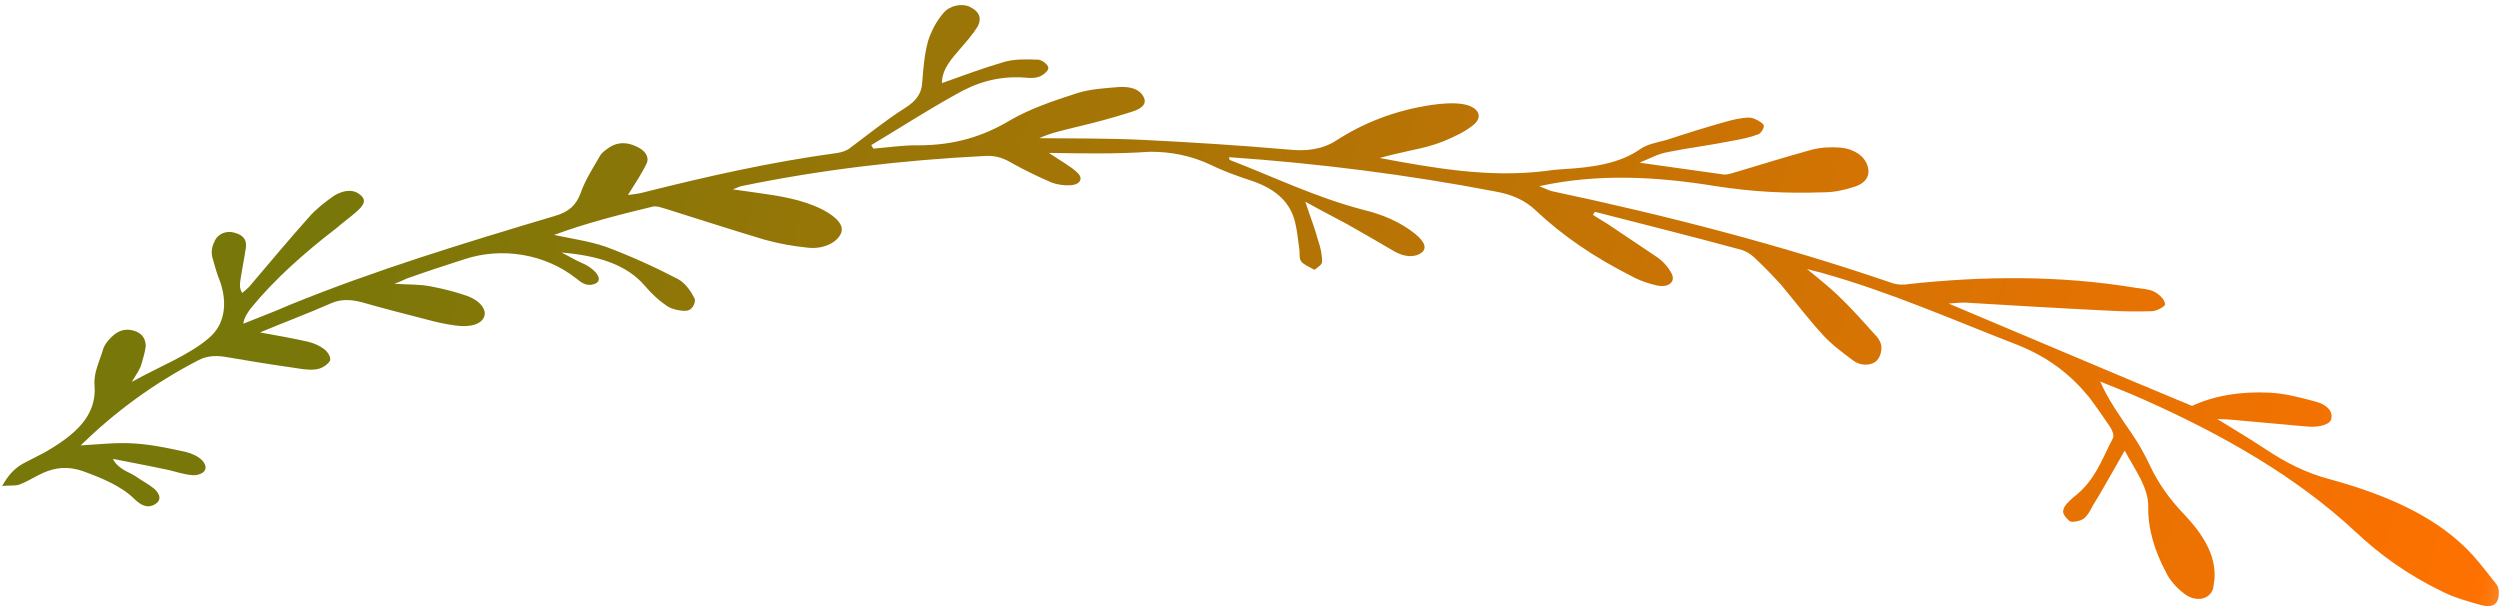
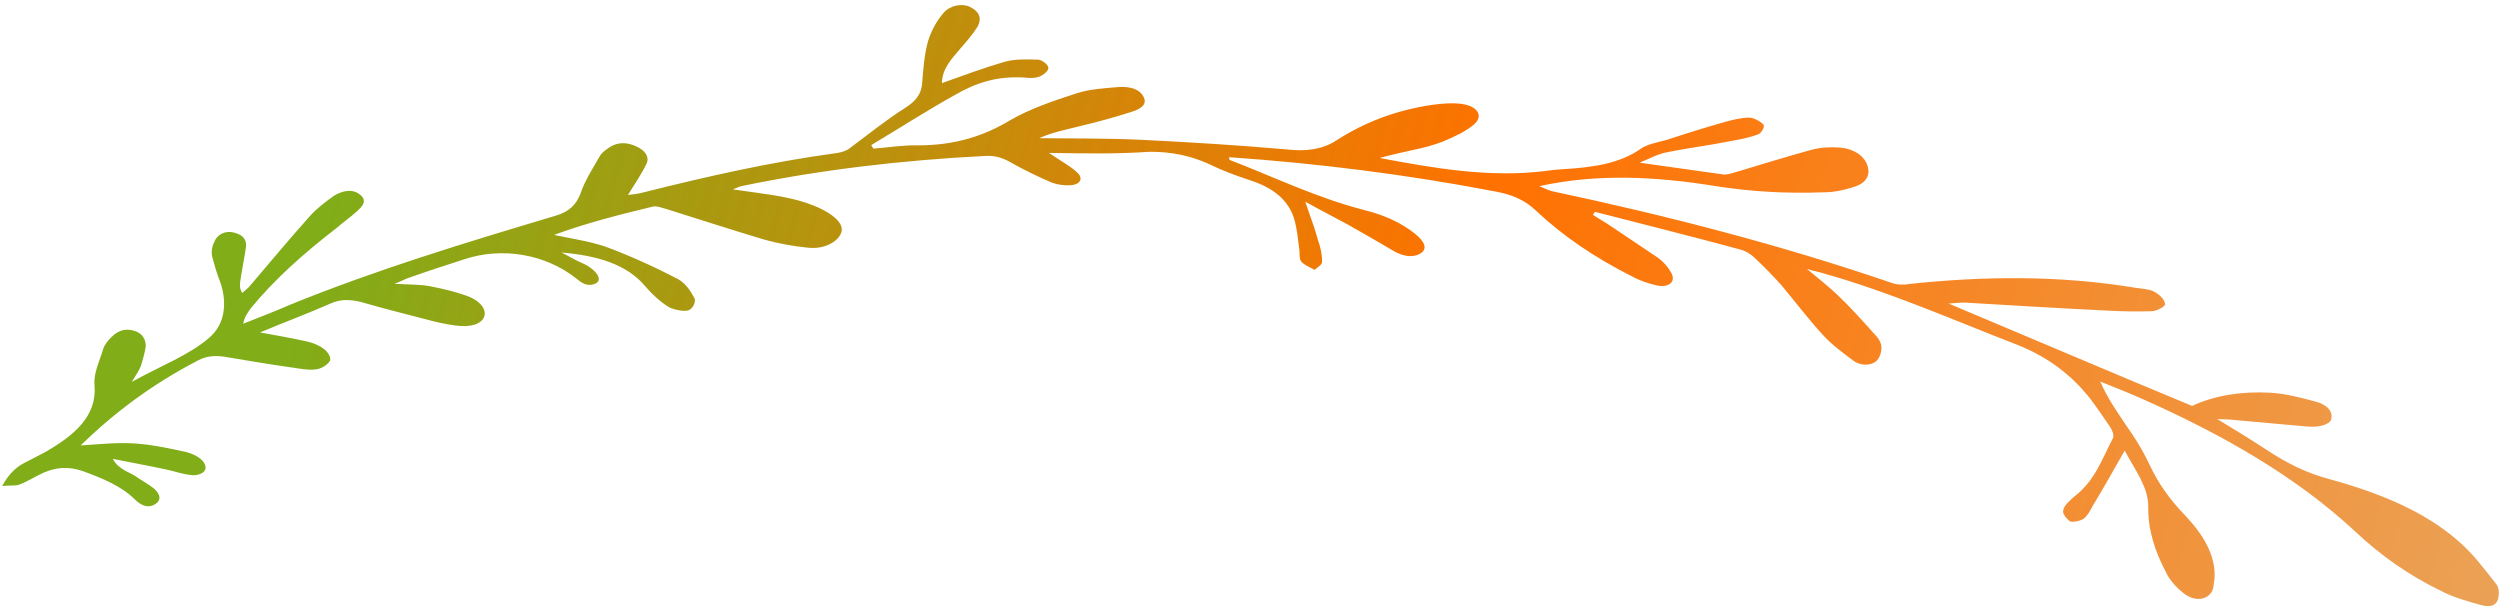
<svg xmlns="http://www.w3.org/2000/svg" width="281px" height="69px" viewBox="0 0 281 69" version="1.1">
  <defs>
    <linearGradient x1="52.747%" y1="-1.424%" x2="50%" y2="88.748%" id="linearGradient-1">
      <stop stop-color="#EAA358" offset="0%" />
-       <stop stop-color="#FF7100" offset="2.146%" />
-       <stop stop-color="#787709" offset="100%" />
+       <stop stop-color="#FF7100" offset="50.146%" />
+       <stop stop-color="#80ad18" offset="100%" />
    </linearGradient>
  </defs>
  <g id="Page-1" stroke="none" stroke-width="1" fill="none" fill-rule="evenodd">
    <g id="half-wreath" transform="translate(143.482, 40.35889) rotate(8) translate(-143.482, -40.35889) translate(2.98199, 5.858887)" fill-rule="nonzero" fill="url(#linearGradient-1)">
      <path d="M122.974,59.381 C123.541,58.481 124.321,58.781 124.533,59.881 C124.675,60.481 124.675,61.381 124.533,61.981 C124.108,63.581 123.612,65.081 123.045,66.581 C122.619,67.581 122.336,68.581 122.619,69.881 C124.391,79.081 126.731,87.981 129.779,96.481 C129.849,96.681 129.991,96.881 130.275,97.381 C130.275,96.381 130.275,95.681 130.275,94.881 C130.275,92.181 130.275,89.581 131.125,87.081 C131.763,85.281 132.614,84.381 133.535,84.681 C134.528,84.981 135.52,86.281 135.591,88.081 C135.662,89.781 135.591,91.481 135.378,93.081 C134.811,96.781 134.173,100.481 133.535,104.281 C133.465,104.881 133.252,105.581 133.465,106.081 C134.882,109.681 136.371,113.281 138.143,116.581 C138.285,114.581 138.285,112.581 138.639,110.681 C139.277,107.781 140.128,104.881 141.12,102.081 C141.475,101.181 142.254,100.481 142.963,99.981 C143.318,99.681 144.239,99.981 144.452,100.481 C144.664,100.981 144.593,102.081 144.381,102.681 C143.885,103.781 143.176,104.781 142.467,105.581 C140.199,108.081 139.773,111.581 139.986,115.481 C140.199,114.781 140.482,114.181 140.695,113.481 C140.837,112.981 140.978,112.481 141.191,112.081 C141.758,110.981 142.467,110.581 142.892,111.181 C143.459,112.081 143.034,112.781 142.609,113.481 C140.411,117.281 140.27,122.181 142.254,126.181 C143.176,128.081 144.097,129.981 145.09,131.881 C145.302,132.381 145.657,132.781 146.082,133.581 C145.94,131.881 145.728,130.681 145.799,129.481 C145.869,128.081 146.011,126.681 146.295,125.281 C146.649,123.681 147.571,122.881 148.35,123.081 C149.201,123.281 149.768,124.381 149.768,126.181 C149.768,127.281 149.697,128.281 149.555,129.381 C149.272,131.881 148.988,134.481 148.634,136.981 C148.492,138.281 148.634,139.381 149.272,140.381 C150.76,142.781 152.107,145.281 153.596,147.781 C153.667,145.781 153.738,143.981 153.879,142.281 C153.95,141.581 154.163,140.881 154.446,140.381 C154.73,139.881 155.368,139.381 155.722,139.581 C156.148,139.781 156.715,140.381 156.856,141.081 C157.069,141.881 156.998,142.781 156.998,143.681 C156.998,146.281 156.927,148.881 156.856,151.381 C156.856,152.481 157.069,153.381 157.636,154.181 C160.968,158.881 164.725,162.681 168.978,165.981 C168.552,163.881 168.056,161.981 167.914,159.981 C167.773,158.081 167.914,156.081 168.056,154.181 C168.127,153.481 168.34,152.781 168.694,152.281 C168.978,151.881 169.474,151.581 169.828,151.781 C170.183,151.881 170.537,152.581 170.537,153.081 C170.608,154.081 170.395,154.981 170.325,155.981 C170.183,157.881 170.112,159.781 169.97,162.181 C171.104,161.381 171.175,160.081 171.6,159.281 C171.955,158.581 172.238,157.781 172.664,157.081 C173.16,156.381 173.798,156.081 174.365,156.781 C175.003,157.581 174.648,158.381 174.152,159.081 C172.876,160.781 172.309,162.981 171.813,165.281 C171.459,167.081 171.813,168.381 172.593,169.681 C173.16,170.581 173.798,171.281 174.294,172.181 C174.507,172.581 174.507,173.181 174.719,174.081 C173.443,173.581 172.522,172.981 171.813,171.981 C171.317,171.281 170.821,170.581 170.325,169.881 C167.985,166.881 165.504,164.581 162.031,165.381 C160.684,165.681 159.267,165.181 157.92,164.981 C157.353,164.881 156.856,164.581 156.36,164.181 C155.722,163.681 155.226,162.981 155.368,161.881 C155.51,160.781 156.219,160.381 156.927,160.281 C157.636,160.281 158.274,160.381 158.983,160.481 C159.621,160.581 160.188,160.881 161.11,161.281 C158.912,158.381 157.211,155.281 155.013,153.381 C153.241,151.781 150.831,151.881 148.634,152.981 C147.783,153.481 146.862,153.881 145.94,154.281 C145.373,154.481 144.806,154.481 144.239,154.281 C143.318,154.081 142.75,153.181 142.892,152.181 C143.034,150.981 143.672,150.681 144.381,150.681 C145.657,150.681 146.933,150.781 148.138,150.781 C148.563,150.781 148.988,150.781 149.484,150.381 C149.13,150.081 148.847,149.781 148.492,149.581 C145.657,147.781 142.75,145.981 139.915,144.081 C138.994,143.481 138.072,142.581 137.221,141.681 C136.654,140.981 136.087,139.881 136.654,138.881 C137.221,137.781 138.001,138.381 138.71,138.981 C139.419,139.581 140.057,140.281 140.766,140.881 C144.026,144.081 147.429,146.981 151.044,149.181 C151.611,149.481 152.178,149.781 152.887,149.781 C151.965,148.181 151.044,146.481 150.052,144.881 C144.877,135.981 140.411,126.381 136.016,116.781 C135.308,115.181 134.386,114.581 133.11,114.281 C131.551,113.981 130.062,113.281 128.574,112.681 C128.148,112.481 127.794,112.081 127.439,111.681 C126.801,110.881 126.66,109.881 127.014,108.781 C127.298,107.781 127.936,107.181 128.715,107.381 C129.991,107.781 131.196,108.381 132.543,108.981 C132.401,108.481 132.26,107.881 132.047,107.381 C129.282,100.581 126.66,93.681 124.604,86.381 C124.462,85.881 124.179,85.281 123.824,84.981 C122.052,83.181 120.209,81.481 118.508,79.481 C117.586,78.381 116.665,77.881 115.46,77.981 C113.9,78.081 112.27,78.181 110.711,77.981 C109.577,77.781 108.371,77.381 107.308,76.681 C106.387,76.081 105.961,74.781 106.245,73.881 C106.67,72.581 107.45,72.381 108.301,72.681 C109.222,73.081 110.144,73.681 111.065,74.281 C112.341,75.081 113.546,75.981 115.176,75.781 C113.971,73.481 112.837,71.381 111.845,69.181 C111.349,68.081 111.207,66.781 111.065,65.481 C110.994,65.081 111.42,64.281 111.774,64.181 C112.057,64.081 112.554,64.481 112.837,64.881 C113.121,65.281 113.263,65.981 113.263,66.581 C113.475,69.781 114.68,72.081 116.24,74.081 C118.508,77.081 120.847,79.781 123.186,82.681 C123.328,82.581 123.399,82.481 123.541,82.381 C123.186,80.781 122.69,79.181 122.478,77.481 C121.91,73.381 120.422,70.281 118.224,67.581 C116.665,65.581 115.389,63.081 114.184,60.581 C113.546,59.281 113.192,57.581 112.837,55.981 C112.625,54.881 112.695,53.781 113.475,53.181 C114.326,52.481 114.964,53.281 115.389,54.181 C116.311,56.081 117.161,58.081 117.941,60.081 C118.508,61.481 119.004,62.881 119.784,64.081 C119.288,60.281 118.721,56.481 118.366,52.681 C117.87,47.181 117.445,41.781 117.161,36.281 C117.09,34.081 116.594,32.381 115.389,30.981 C113.05,28.281 111.136,24.981 109.931,20.881 C109.647,19.881 109.364,18.681 109.364,17.581 C109.364,15.781 110.356,14.981 111.42,15.881 C112.341,16.681 113.121,17.881 113.83,19.081 C114.397,20.081 114.893,21.281 115.318,22.481 C115.743,23.581 116.169,24.781 116.665,25.881 C116.949,19.581 117.161,13.381 115.531,7.281 C115.318,6.581 115.176,5.981 115.035,5.281 C114.397,2.081 113.546,-0.919 111.561,-3.019 C110.923,-3.719 110.569,-4.819 110.144,-5.819 C109.151,-7.819 108.159,-9.919 107.237,-12.019 C106.883,-12.819 106.528,-13.719 106.387,-14.619 C106.316,-15.119 106.67,-16.019 106.954,-16.319 C107.166,-16.519 107.875,-16.219 108.088,-15.919 C108.584,-15.019 108.939,-14.019 109.293,-12.919 C110.073,-10.719 110.711,-8.319 111.49,-6.119 C111.845,-5.019 112.483,-4.219 113.121,-3.119 C113.121,-6.519 113.121,-9.619 113.121,-12.619 C113.121,-13.119 112.766,-13.719 112.554,-14.219 C111.349,-16.819 110.144,-19.419 109.009,-22.019 C108.584,-23.019 108.371,-24.119 108.301,-25.219 C108.23,-26.819 108.868,-28.019 109.86,-28.519 C110.852,-29.019 111.845,-28.719 112.483,-27.319 C112.979,-26.319 113.404,-25.119 113.546,-24.019 C114.255,-20.019 114.609,-16.119 114.538,-11.919 C114.397,-5.219 114.964,1.381 117.303,7.681 C117.445,7.081 117.586,6.681 117.657,6.281 C118.579,-7.019 120.067,-20.119 122.548,-33.019 C122.69,-33.619 122.619,-34.419 122.407,-35.019 C120.351,-43.219 119.075,-51.619 119.288,-60.319 C119.288,-61.019 119.217,-61.819 119.429,-62.419 C119.642,-63.019 120.138,-63.719 120.635,-63.819 C120.847,-63.919 121.485,-63.119 121.627,-62.519 C121.91,-60.919 122.123,-59.219 122.265,-57.519 C122.761,-52.119 123.186,-46.719 123.612,-41.419 C123.683,-41.019 123.753,-40.619 123.966,-39.719 C126.518,-49.419 129.07,-58.819 131.551,-68.419 C130.062,-70.719 129.141,-73.619 128.857,-76.919 C128.715,-78.619 128.928,-80.419 129.141,-82.119 C129.282,-83.219 129.779,-84.119 130.7,-84.119 C131.338,-84.219 131.976,-83.119 132.047,-81.519 C132.189,-78.719 132.33,-75.819 132.472,-73.019 C132.472,-72.719 132.543,-72.319 132.614,-71.419 C133.606,-73.719 134.386,-75.519 135.237,-77.319 C136.371,-79.719 137.221,-82.019 137.576,-85.019 C138.285,-90.519 139.632,-95.919 142.396,-100.119 C143.601,-102.019 145.161,-103.519 146.578,-105.019 C146.933,-105.419 147.5,-105.519 147.996,-105.519 C148.917,-105.519 149.343,-104.919 149.201,-103.719 C148.988,-102.119 148.776,-100.519 148.279,-99.119 C147.004,-95.119 145.161,-91.619 142.963,-88.519 C137.859,-81.219 134.315,-72.419 131.622,-63.019 C131.125,-61.319 130.7,-59.519 130.275,-57.819 C132.118,-58.919 133.89,-60.619 135.662,-62.219 C136.654,-63.119 137.718,-63.919 138.781,-64.619 C140.624,-65.819 142.254,-67.319 143.814,-69.319 C145.657,-71.619 147.783,-73.419 150.406,-73.619 L151.54,-73.619 C152.887,-73.419 153.383,-71.819 152.533,-70.419 C152.036,-69.519 151.257,-68.619 150.477,-68.119 C148.279,-66.519 145.94,-65.419 143.459,-65.119 C141.262,-64.819 139.632,-63.119 137.576,-61.619 C140.057,-60.619 142.183,-59.819 144.239,-58.919 C144.806,-58.719 145.373,-58.519 145.799,-58.119 C146.082,-57.819 146.436,-56.919 146.295,-56.619 C146.011,-56.119 145.515,-55.619 145.161,-55.719 C144.664,-55.719 144.097,-56.219 143.601,-56.619 C141.404,-58.819 138.852,-59.219 136.371,-60.119 C136.016,-60.219 135.52,-59.919 135.166,-59.619 C134.173,-58.719 133.181,-57.819 132.189,-56.819 C130.062,-54.519 128.432,-51.819 127.51,-48.119 C125.738,-40.519 123.612,-33.119 122.548,-25.219 C122.478,-24.819 122.478,-24.419 122.336,-23.419 C123.257,-24.919 123.966,-26.119 124.675,-27.119 C125.88,-28.819 127.156,-30.319 128.503,-31.919 C128.857,-32.419 129.353,-32.819 129.849,-32.919 C130.417,-33.019 131.125,-32.919 131.551,-32.519 C132.189,-31.919 132.26,-30.719 131.763,-29.919 C131.055,-28.619 130.275,-27.219 129.424,-26.219 C127.865,-24.319 126.163,-22.619 124.533,-20.819 C123.612,-19.719 122.761,-18.619 121.91,-17.419 C121.556,-16.919 121.272,-16.319 121.202,-15.619 C120.493,-10.019 119.926,-4.519 119.288,1.081 C119.429,1.181 119.571,1.181 119.642,1.281 C119.997,0.581 120.28,-0.219 120.635,-0.919 C121.556,-2.819 122.478,-4.719 123.399,-6.619 C123.824,-7.419 124.391,-8.019 124.958,-8.419 C125.809,-9.019 126.589,-8.319 126.518,-7.019 C126.447,-6.019 126.234,-4.919 125.88,-4.019 C124.391,0.381 122.478,4.281 120.067,7.681 C119.075,9.081 118.65,10.581 118.579,12.581 C118.083,22.581 118.224,32.681 118.933,42.681 C119.075,42.581 119.217,42.581 119.217,42.581 C120.422,37.381 122.052,32.381 122.69,26.881 C122.903,24.681 123.47,22.581 124.533,20.781 C125.313,19.481 126.022,19.181 126.589,19.781 C127.298,20.581 127.227,21.681 126.872,22.681 C126.093,24.581 125.313,26.481 124.533,28.481 C123.966,29.981 123.47,31.481 122.69,33.481 C124.321,32.681 125.526,31.981 126.731,31.481 C127.51,31.081 128.29,30.781 129.07,30.681 C129.424,30.581 129.779,31.081 130.133,31.381 C129.92,31.981 129.708,32.681 129.424,32.981 C129.141,33.281 128.574,33.281 128.148,33.381 C127.156,33.681 126.163,33.881 125.171,34.281 C123.115,35.081 121.769,36.781 121.202,39.781 C120.918,41.381 120.564,43.081 120.067,44.581 C119.359,46.881 119.217,49.181 119.571,51.581 C120.351,55.281 120.776,58.781 121.272,62.781 C122.052,61.181 122.407,60.181 122.974,59.381 Z" id="Shape" transform="translate(140.4387, 34.28063) rotate(90) translate(-140.4387, -34.28063) " />
    </g>
  </g>
</svg>
